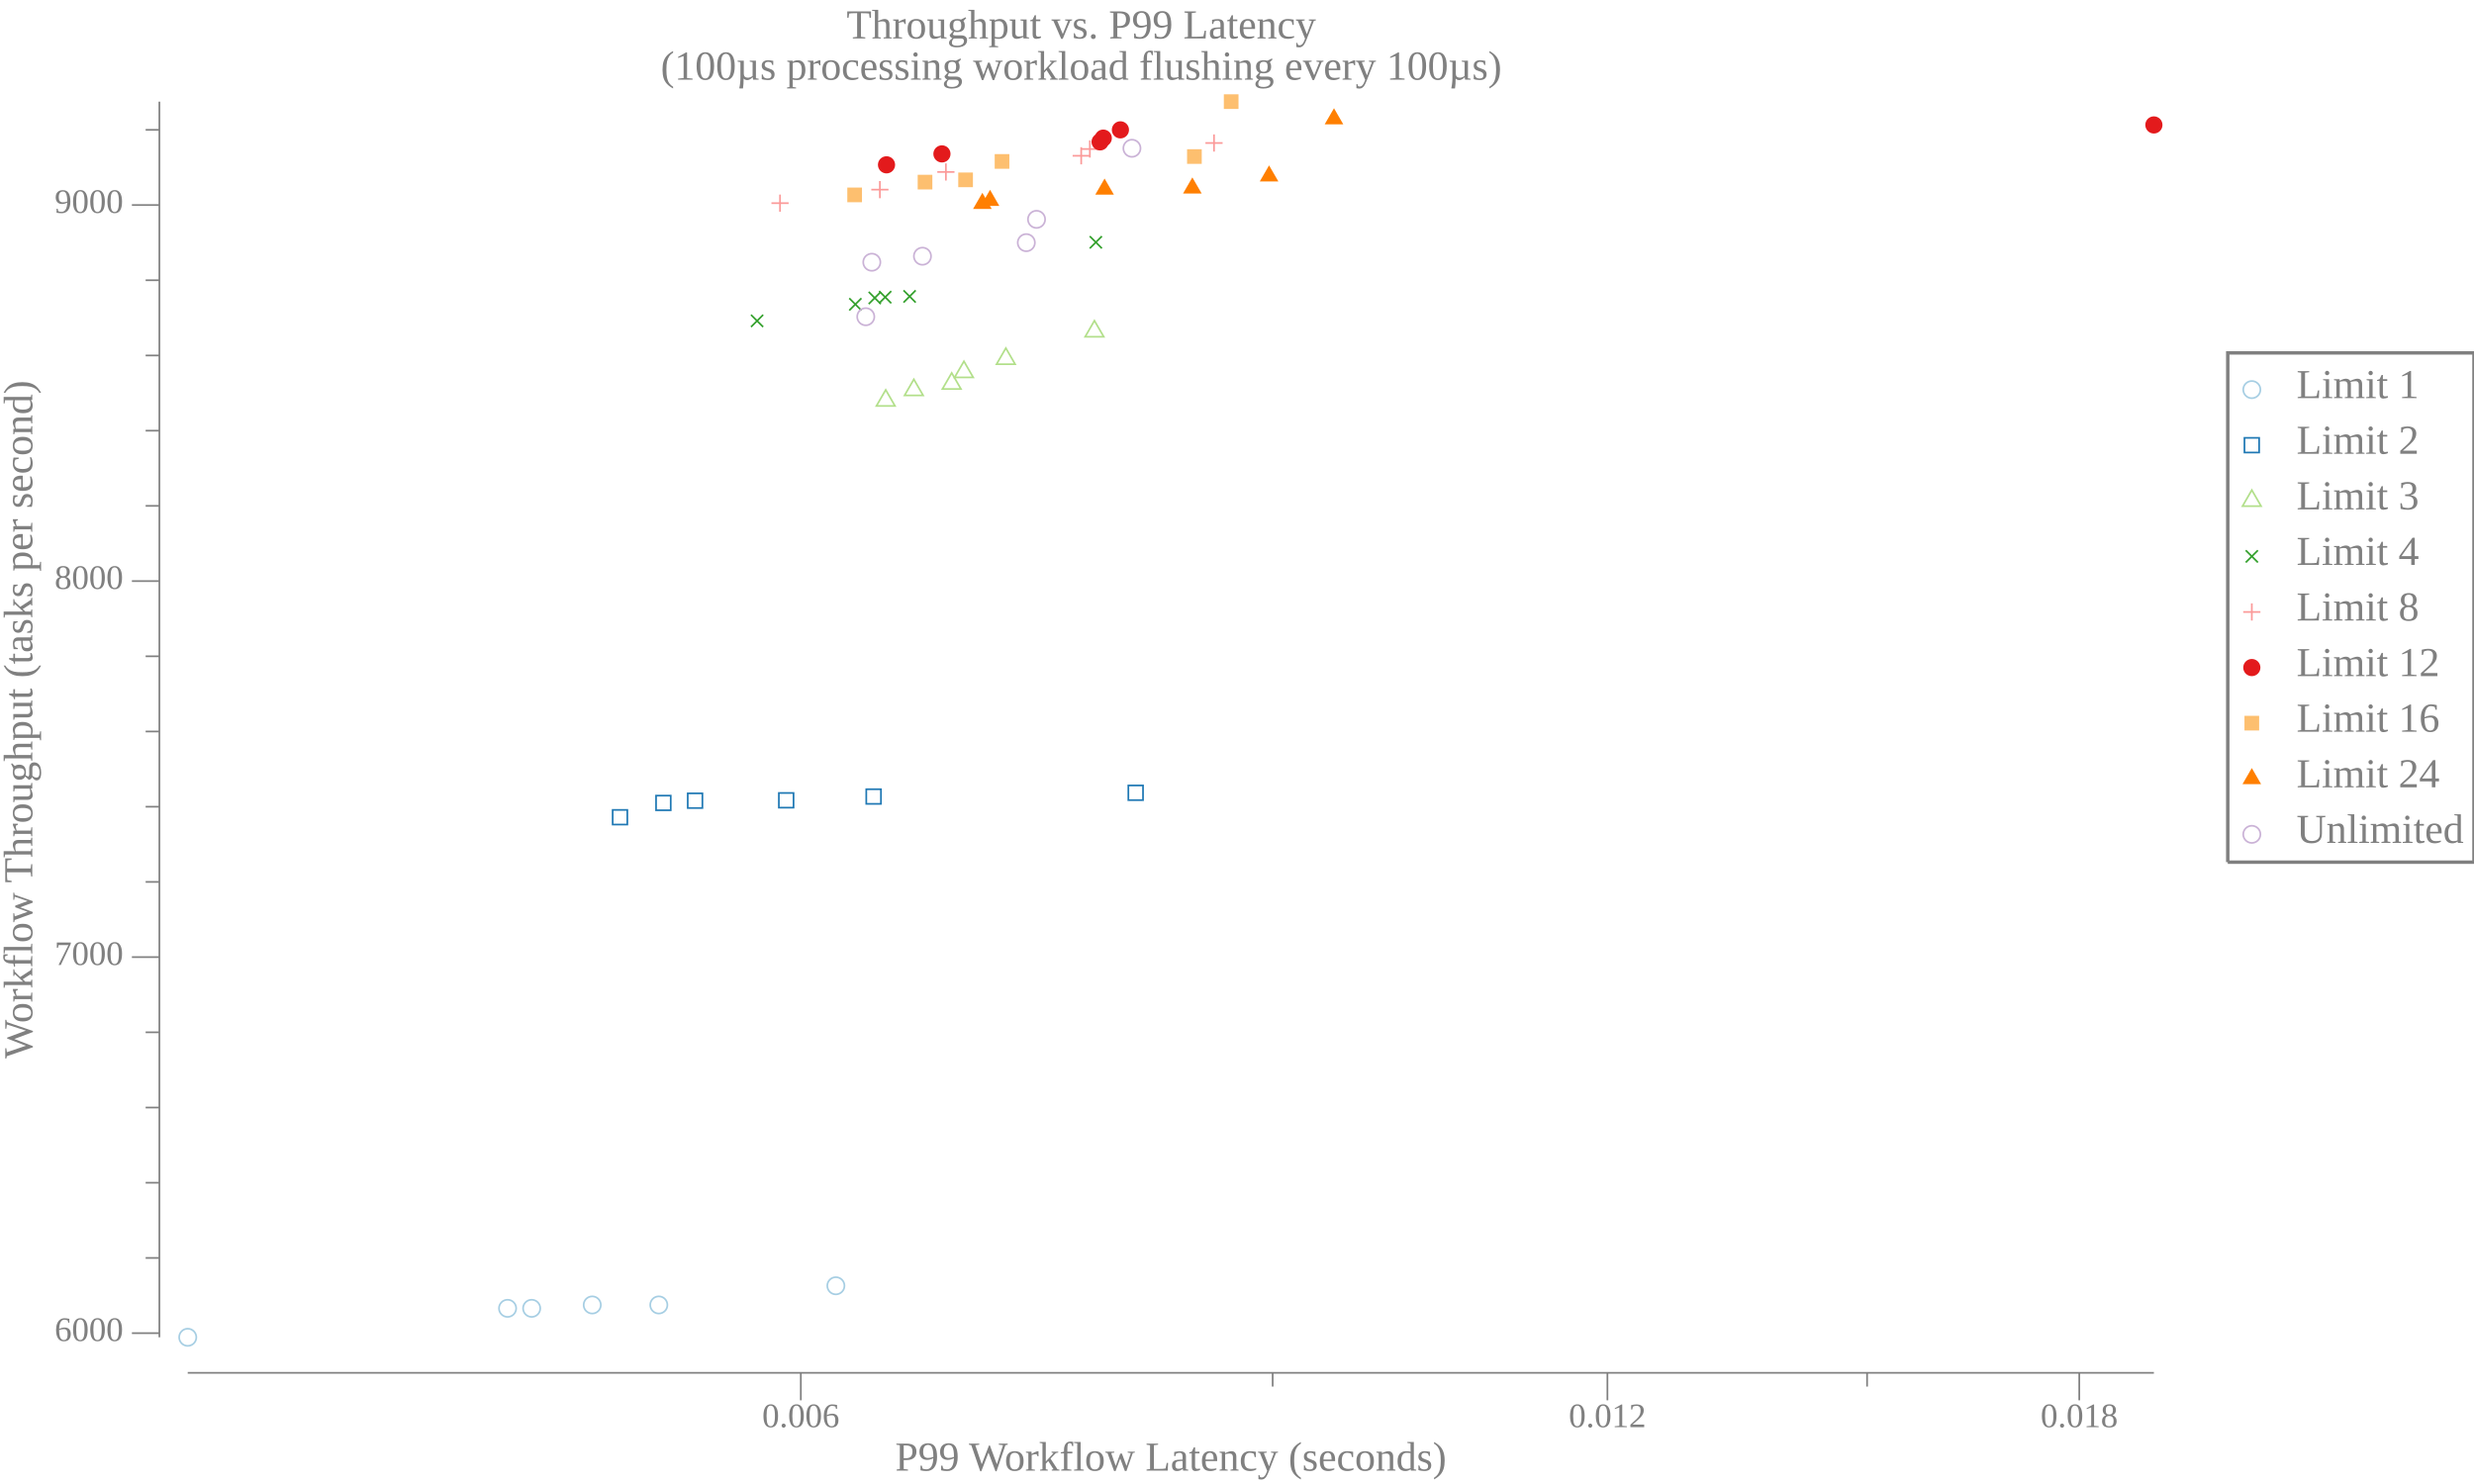
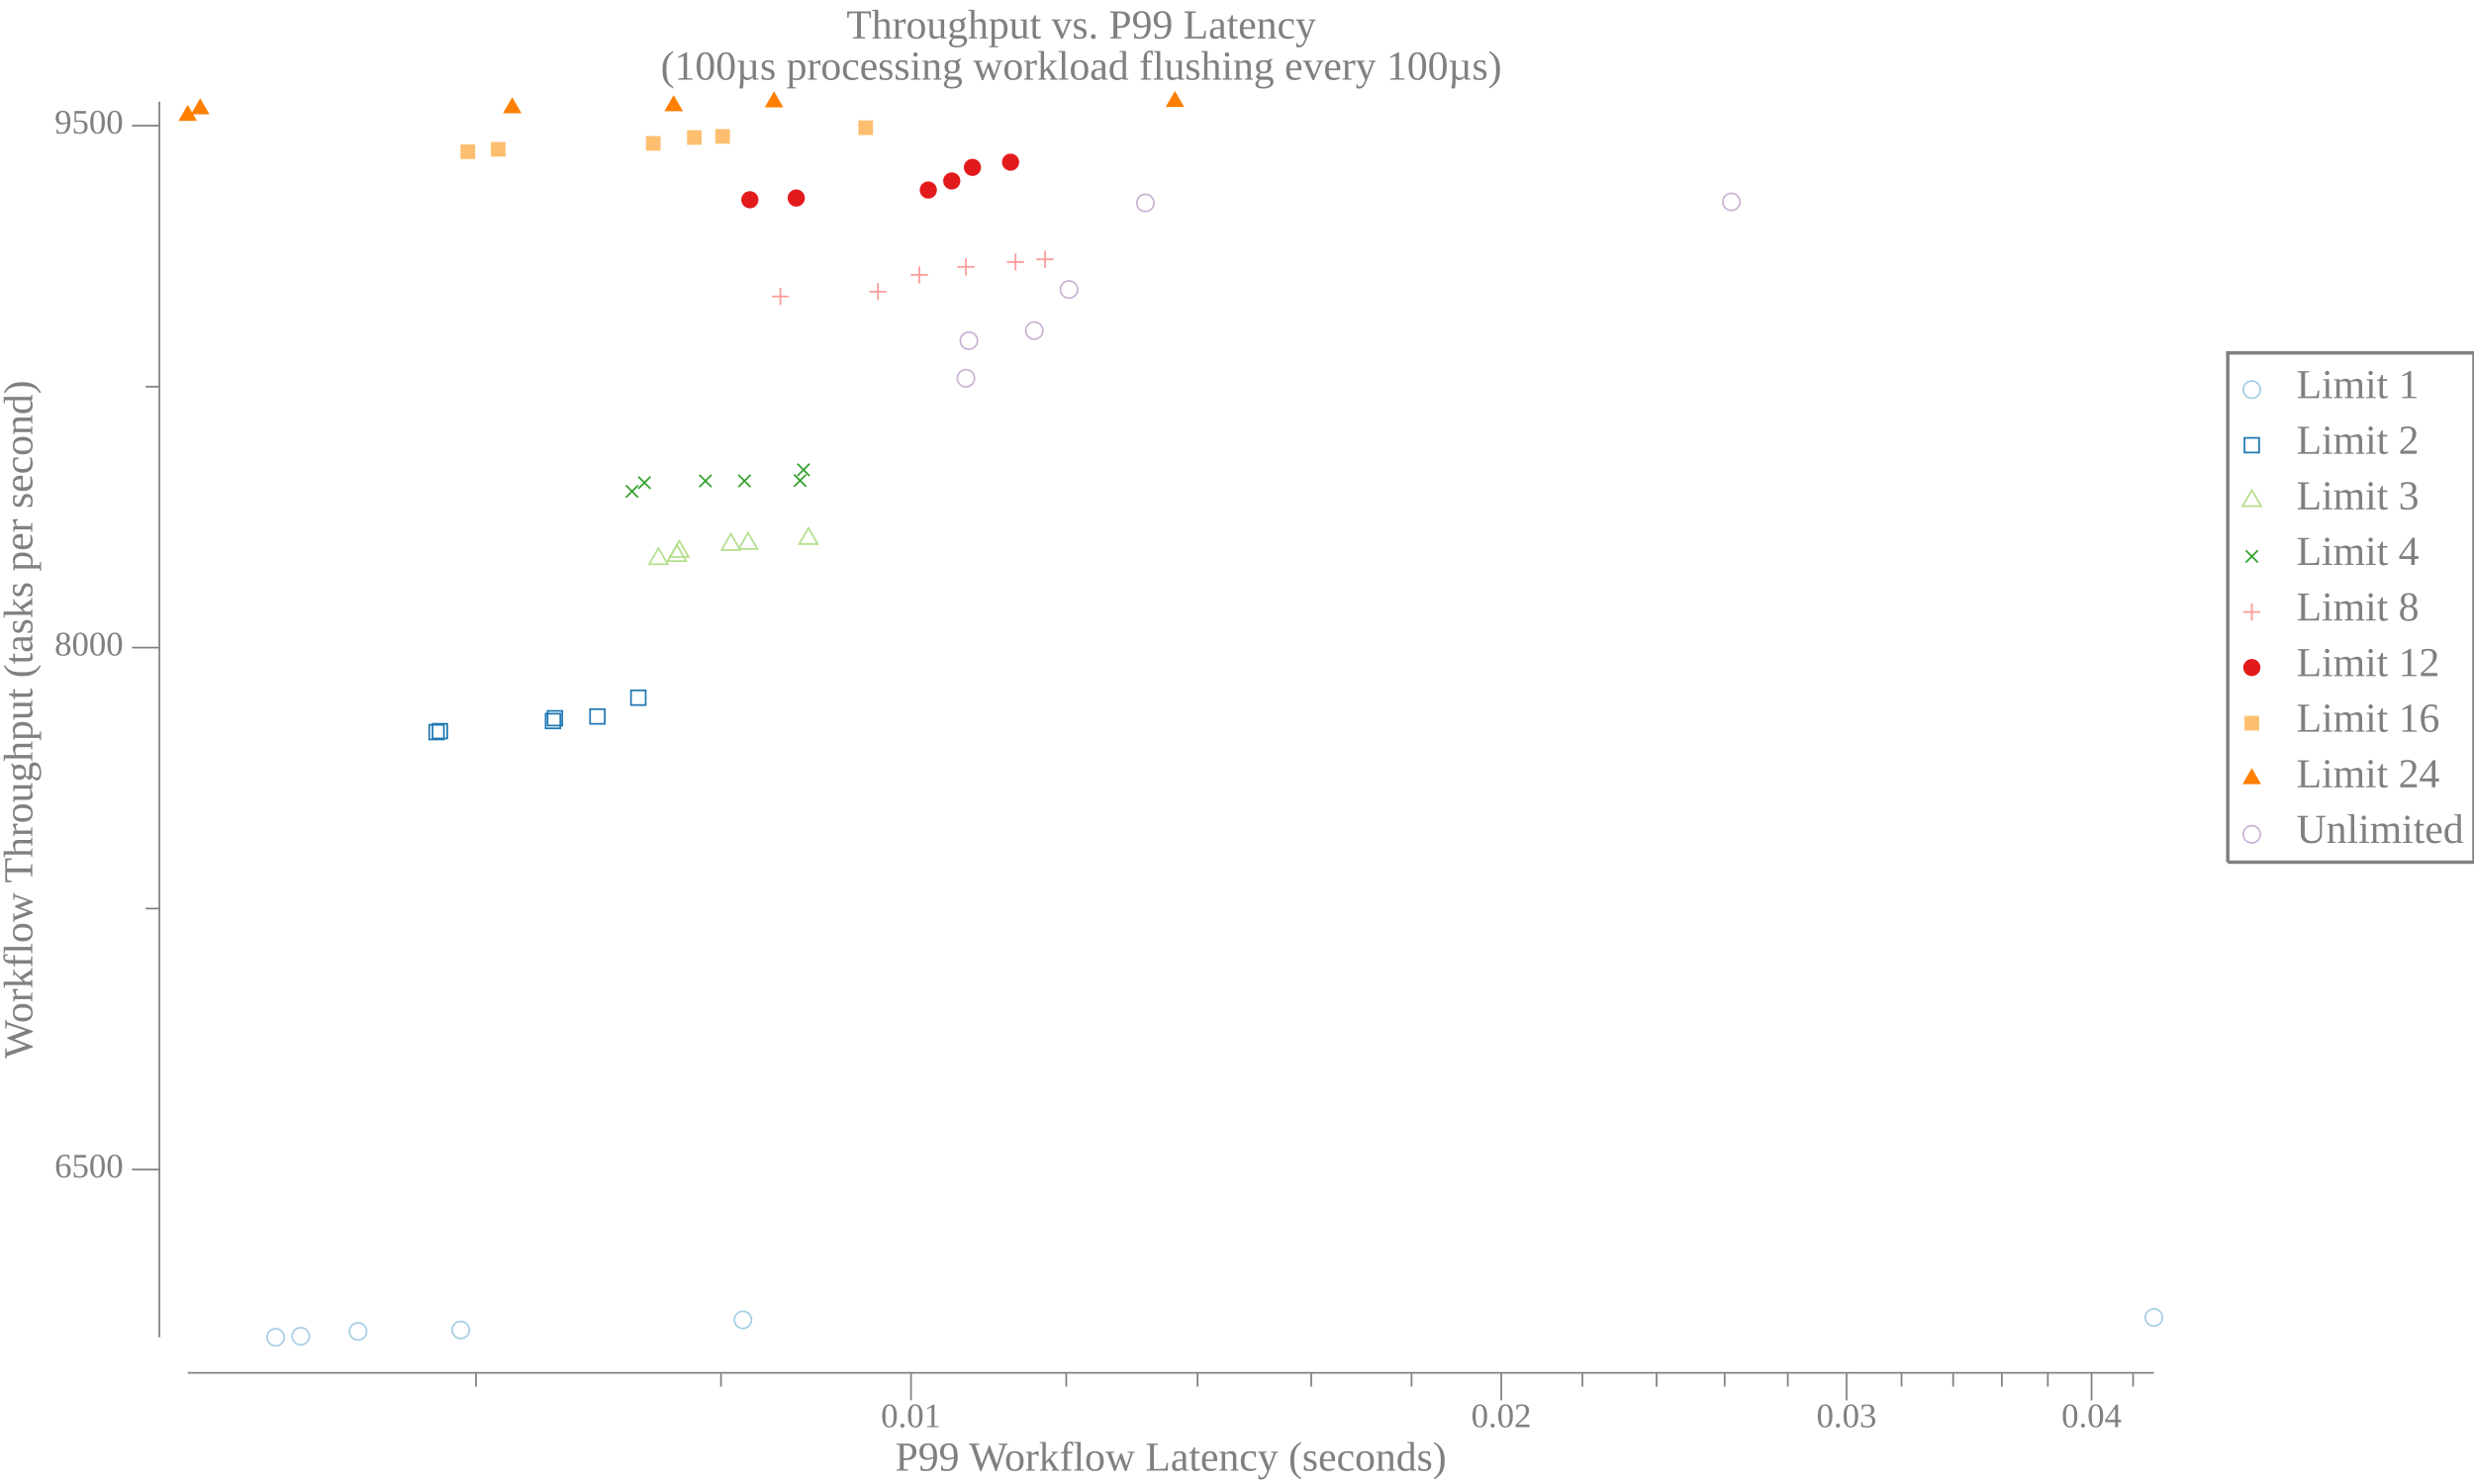
<svg xmlns="http://www.w3.org/2000/svg" width="720pt" height="432pt" viewBox="0 0 720 432">
  <g transform="scale(1, -1) translate(0, -432)">
    <path d="M657.84,318.58A2.5,2.5 0 1 1 652.84,318.58A2.5,2.5 0 1 1 657.84,318.58Z" style="fill:none;stroke:#A6CEE3;stroke-width:0.5" />
    <text x="668.34" y="-316.1" transform="scale(1, -1)" style="font-family:Liberation Serif;font-variant:normal;font-weight:normal;font-style:normal;font-size:12px;fill:#808080">Limit 1</text>
    <path d="M653.2,300.27L657.47,300.27L657.47,304.54L653.2,304.54Z" style="fill:none;stroke:#1F78B4;stroke-width:0.5" />
    <text x="668.34" y="-299.91" transform="scale(1, -1)" style="font-family:Liberation Serif;font-variant:normal;font-weight:normal;font-style:normal;font-size:12px;fill:#808080">Limit 2</text>
    <path d="M655.34,289.34L652.63,284.66L658.04,284.66Z" style="fill:none;stroke:#B2DF8A;stroke-width:0.5" />
    <text x="668.34" y="-283.73" transform="scale(1, -1)" style="font-family:Liberation Serif;font-variant:normal;font-weight:normal;font-style:normal;font-size:12px;fill:#808080">Limit 3</text>
    <path d="M653.57,268.27L657.11,271.8" style="fill:none;stroke:#33A02C;stroke-width:0.5" />
    <path d="M653.57,271.8L657.11,268.27" style="fill:none;stroke:#33A02C;stroke-width:0.5" />
    <text x="668.34" y="-267.55" transform="scale(1, -1)" style="font-family:Liberation Serif;font-variant:normal;font-weight:normal;font-style:normal;font-size:12px;fill:#808080">Limit 4</text>
    <path d="M655.34,256.35L655.34,251.35" style="fill:none;stroke:#FB9A99;stroke-width:0.5" />
    <path d="M652.84,253.85L657.84,253.85" style="fill:none;stroke:#FB9A99;stroke-width:0.5" />
    <text x="668.34" y="-251.36" transform="scale(1, -1)" style="font-family:Liberation Serif;font-variant:normal;font-weight:normal;font-style:normal;font-size:12px;fill:#808080">Limit 8</text>
    <path d="M657.84,237.67A2.5,2.5 0 1 1 652.84,237.67A2.5,2.5 0 1 1 657.84,237.67Z" style="fill:#E31A1C" />
    <text x="668.34" y="-235.18" transform="scale(1, -1)" style="font-family:Liberation Serif;font-variant:normal;font-weight:normal;font-style:normal;font-size:12px;fill:#808080">Limit 12</text>
    <path d="M653.2,219.35L657.47,219.35L657.47,223.62L653.2,223.62Z" style="fill:#FDBF6F" />
    <text x="668.34" y="-219" transform="scale(1, -1)" style="font-family:Liberation Serif;font-variant:normal;font-weight:normal;font-style:normal;font-size:12px;fill:#808080">Limit 16</text>
    <path d="M655.34,208.42L652.63,203.74L658.04,203.74Z" style="fill:#FF7F00" />
    <text x="668.34" y="-202.81" transform="scale(1, -1)" style="font-family:Liberation Serif;font-variant:normal;font-weight:normal;font-style:normal;font-size:12px;fill:#808080">Limit 24</text>
    <path d="M657.84,189.12A2.5,2.5 0 1 1 652.84,189.12A2.5,2.5 0 1 1 657.84,189.12Z" style="fill:none;stroke:#CAB2D6;stroke-width:0.5" />
    <text x="668.34" y="-186.63" transform="scale(1, -1)" style="font-family:Liberation Serif;font-variant:normal;font-weight:normal;font-style:normal;font-size:12px;fill:#808080">Unlimited</text>
    <path d="M648.34,181.02L648.34,329.27L720,329.27L720,181.02L648.34,181.02" style="fill:none;stroke:#808080" />
    <path d="M0,0L629.34,0L629.34,432L0,432Z" style="fill:#-8000000000000000-8000000000000000-8000000000000000;fill-opacity:0" />
    <text x="246.35" y="-420.81" transform="scale(1, -1)" style="font-family:Liberation Serif;font-variant:normal;font-weight:normal;font-style:normal;font-size:12px;fill:#808080">Throughput vs. P99 Latency</text>
    <text x="192.28" y="-408.81" transform="scale(1, -1)" style="font-family:Liberation Serif;font-variant:normal;font-weight:normal;font-style:normal;font-size:12px;fill:#808080">(100µs processing workload flushing every 100µs)</text>
    <text x="260.52" y="-3.902" transform="scale(1, -1)" style="font-family:Liberation Serif;font-variant:normal;font-weight:normal;font-style:normal;font-size:12px;fill:#808080">P99 Workflow Latency (seconds)</text>
-     <text x="221.81" y="-16.541" transform="scale(1, -1)" style="font-family:Liberation Serif;font-variant:normal;font-weight:normal;font-style:normal;font-size:10px;fill:#808080">0.006</text>
-     <text x="456.55" y="-16.541" transform="scale(1, -1)" style="font-family:Liberation Serif;font-variant:normal;font-weight:normal;font-style:normal;font-size:10px;fill:#808080">0.012</text>
-     <text x="593.87" y="-16.541" transform="scale(1, -1)" style="font-family:Liberation Serif;font-variant:normal;font-weight:normal;font-style:normal;font-size:10px;fill:#808080">0.018</text>
-     <path d="M233.06,24.363L233.06,32.363" style="fill:none;stroke:#808080;stroke-width:0.5" />
-     <path d="M467.8,24.363L467.8,32.363" style="fill:none;stroke:#808080;stroke-width:0.5" />
-     <path d="M605.12,24.363L605.12,32.363" style="fill:none;stroke:#808080;stroke-width:0.5" />
-     <path d="M370.38,28.363L370.38,32.363" style="fill:none;stroke:#808080;stroke-width:0.5" />
-     <path d="M543.37,28.363L543.37,32.363" style="fill:none;stroke:#808080;stroke-width:0.5" />
+     <text x="256.38" y="-16.541" transform="scale(1, -1)" style="font-family:Liberation Serif;font-variant:normal;font-weight:normal;font-style:normal;font-size:10px;fill:#808080">0.01</text>
+     <text x="428.16" y="-16.541" transform="scale(1, -1)" style="font-family:Liberation Serif;font-variant:normal;font-weight:normal;font-style:normal;font-size:10px;fill:#808080">0.02</text>
+     <text x="528.65" y="-16.541" transform="scale(1, -1)" style="font-family:Liberation Serif;font-variant:normal;font-weight:normal;font-style:normal;font-size:10px;fill:#808080">0.03</text>
+     <text x="599.95" y="-16.541" transform="scale(1, -1)" style="font-family:Liberation Serif;font-variant:normal;font-weight:normal;font-style:normal;font-size:10px;fill:#808080">0.04</text>
+     <path d="M265.13,24.363L265.13,32.363" style="fill:none;stroke:#808080;stroke-width:0.5" />
+     <path d="M436.91,24.363L436.91,32.363" style="fill:none;stroke:#808080;stroke-width:0.5" />
+     <path d="M537.4,24.363L537.4,32.363" style="fill:none;stroke:#808080;stroke-width:0.5" />
+     <path d="M608.7,24.363L608.7,32.363" style="fill:none;stroke:#808080;stroke-width:0.5" />
+     <path d="M138.53,28.363L138.53,32.363" style="fill:none;stroke:#808080;stroke-width:0.5" />
+     <path d="M209.83,28.363L209.83,32.363" style="fill:none;stroke:#808080;stroke-width:0.5" />
+     <path d="M310.31,28.363L310.31,32.363" style="fill:none;stroke:#808080;stroke-width:0.5" />
+     <path d="M348.52,28.363L348.52,32.363" style="fill:none;stroke:#808080;stroke-width:0.5" />
+     <path d="M381.61,28.363L381.61,32.363" style="fill:none;stroke:#808080;stroke-width:0.5" />
+     <path d="M410.8,28.363L410.8,32.363" style="fill:none;stroke:#808080;stroke-width:0.5" />
+     <path d="M460.53,28.363L460.53,32.363" style="fill:none;stroke:#808080;stroke-width:0.5" />
+     <path d="M482.1,28.363L482.1,32.363" style="fill:none;stroke:#808080;stroke-width:0.5" />
+     <path d="M501.93,28.363L501.93,32.363" style="fill:none;stroke:#808080;stroke-width:0.5" />
+     <path d="M520.3,28.363L520.3,32.363" style="fill:none;stroke:#808080;stroke-width:0.5" />
+     <path d="M553.39,28.363L553.39,32.363" style="fill:none;stroke:#808080;stroke-width:0.5" />
+     <path d="M568.42,28.363L568.42,32.363" style="fill:none;stroke:#808080;stroke-width:0.5" />
+     <path d="M582.58,28.363L582.58,32.363" style="fill:none;stroke:#808080;stroke-width:0.5" />
+     <path d="M595.98,28.363L595.98,32.363" style="fill:none;stroke:#808080;stroke-width:0.5" />
+     <path d="M620.79,28.363L620.79,32.363" style="fill:none;stroke:#808080;stroke-width:0.5" />
    <path d="M54.635,32.363L626.84,32.363" style="fill:none;stroke:#808080;stroke-width:0.5" />
    <g transform="rotate(90)">
      <text x="123.84" y="9.387" transform="scale(1, -1)" style="font-family:Liberation Serif;font-variant:normal;font-weight:normal;font-style:normal;font-size:12px;fill:#808080">Workflow Throughput (tasks per second)</text>
    </g>
-     <text x="15.885" y="-41.628" transform="scale(1, -1)" style="font-family:Liberation Serif;font-variant:normal;font-weight:normal;font-style:normal;font-size:10px;fill:#808080">6000</text>
-     <text x="15.885" y="-151.09" transform="scale(1, -1)" style="font-family:Liberation Serif;font-variant:normal;font-weight:normal;font-style:normal;font-size:10px;fill:#808080">7000</text>
-     <text x="15.885" y="-260.56" transform="scale(1, -1)" style="font-family:Liberation Serif;font-variant:normal;font-weight:normal;font-style:normal;font-size:10px;fill:#808080">8000</text>
-     <text x="15.885" y="-370.02" transform="scale(1, -1)" style="font-family:Liberation Serif;font-variant:normal;font-weight:normal;font-style:normal;font-size:10px;fill:#808080">9000</text>
-     <path d="M38.385,43.913L46.385,43.913" style="fill:none;stroke:#808080;stroke-width:0.5" />
-     <path d="M38.385,153.38L46.385,153.38" style="fill:none;stroke:#808080;stroke-width:0.5" />
-     <path d="M38.385,262.84L46.385,262.84" style="fill:none;stroke:#808080;stroke-width:0.5" />
-     <path d="M38.385,372.31L46.385,372.31" style="fill:none;stroke:#808080;stroke-width:0.5" />
-     <path d="M42.385,65.806L46.385,65.806" style="fill:none;stroke:#808080;stroke-width:0.5" />
-     <path d="M42.385,87.699L46.385,87.699" style="fill:none;stroke:#808080;stroke-width:0.5" />
-     <path d="M42.385,109.59L46.385,109.59" style="fill:none;stroke:#808080;stroke-width:0.5" />
-     <path d="M42.385,131.49L46.385,131.49" style="fill:none;stroke:#808080;stroke-width:0.5" />
-     <path d="M42.385,175.27L46.385,175.27" style="fill:none;stroke:#808080;stroke-width:0.5" />
-     <path d="M42.385,197.16L46.385,197.16" style="fill:none;stroke:#808080;stroke-width:0.5" />
-     <path d="M42.385,219.06L46.385,219.06" style="fill:none;stroke:#808080;stroke-width:0.5" />
-     <path d="M42.385,240.95L46.385,240.95" style="fill:none;stroke:#808080;stroke-width:0.5" />
-     <path d="M42.385,284.74L46.385,284.74" style="fill:none;stroke:#808080;stroke-width:0.5" />
-     <path d="M42.385,306.63L46.385,306.63" style="fill:none;stroke:#808080;stroke-width:0.5" />
-     <path d="M42.385,328.52L46.385,328.52" style="fill:none;stroke:#808080;stroke-width:0.5" />
-     <path d="M42.385,350.42L46.385,350.42" style="fill:none;stroke:#808080;stroke-width:0.5" />
-     <path d="M42.385,394.2L46.385,394.2" style="fill:none;stroke:#808080;stroke-width:0.5" />
+     <text x="15.885" y="-89.249" transform="scale(1, -1)" style="font-family:Liberation Serif;font-variant:normal;font-weight:normal;font-style:normal;font-size:10px;fill:#808080">6500</text>
+     <text x="15.885" y="-241.19" transform="scale(1, -1)" style="font-family:Liberation Serif;font-variant:normal;font-weight:normal;font-style:normal;font-size:10px;fill:#808080">8000</text>
+     <text x="15.885" y="-393.14" transform="scale(1, -1)" style="font-family:Liberation Serif;font-variant:normal;font-weight:normal;font-style:normal;font-size:10px;fill:#808080">9500</text>
+     <path d="M38.385,91.534L46.385,91.534" style="fill:none;stroke:#808080;stroke-width:0.5" />
+     <path d="M38.385,243.48L46.385,243.48" style="fill:none;stroke:#808080;stroke-width:0.5" />
+     <path d="M38.385,395.42L46.385,395.42" style="fill:none;stroke:#808080;stroke-width:0.5" />
+     <path d="M42.385,167.51L46.385,167.51" style="fill:none;stroke:#808080;stroke-width:0.5" />
+     <path d="M42.385,319.45L46.385,319.45" style="fill:none;stroke:#808080;stroke-width:0.5" />
    <path d="M46.385,42.709L46.385,402.41" style="fill:none;stroke:#808080;stroke-width:0.5" />
-     <path d="M57.135,42.709A2.5,2.5 0 1 1 52.135,42.709A2.5,2.5 0 1 1 57.135,42.709Z" style="fill:none;stroke:#A6CEE3;stroke-width:0.5" />
-     <path d="M150.22,51.138A2.5,2.5 0 1 1 145.22,51.138A2.5,2.5 0 1 1 150.22,51.138Z" style="fill:none;stroke:#A6CEE3;stroke-width:0.5" />
-     <path d="M157.23,51.138A2.5,2.5 0 1 1 152.23,51.138A2.5,2.5 0 1 1 157.23,51.138Z" style="fill:none;stroke:#A6CEE3;stroke-width:0.5" />
-     <path d="M174.86,52.123A2.5,2.5 0 1 1 169.86,52.123A2.5,2.5 0 1 1 174.86,52.123Z" style="fill:none;stroke:#A6CEE3;stroke-width:0.5" />
-     <path d="M194.23,52.123A2.5,2.5 0 1 1 189.23,52.123A2.5,2.5 0 1 1 194.23,52.123Z" style="fill:none;stroke:#A6CEE3;stroke-width:0.5" />
-     <path d="M245.76,57.706A2.5,2.5 0 1 1 240.76,57.706A2.5,2.5 0 1 1 245.76,57.706Z" style="fill:none;stroke:#A6CEE3;stroke-width:0.5" />
-     <path d="M178.3,191.97L182.57,191.97L182.57,196.23L178.3,196.23Z" style="fill:none;stroke:#1F78B4;stroke-width:0.5" />
-     <path d="M190.93,196.13L195.2,196.13L195.2,200.39L190.93,200.39Z" style="fill:none;stroke:#1F78B4;stroke-width:0.5" />
-     <path d="M200.15,196.78L204.42,196.78L204.42,201.05L200.15,201.05Z" style="fill:none;stroke:#1F78B4;stroke-width:0.5" />
-     <path d="M226.67,196.89L230.94,196.89L230.94,201.16L226.67,201.16Z" style="fill:none;stroke:#1F78B4;stroke-width:0.5" />
-     <path d="M252.11,197.99L256.38,197.99L256.38,202.25L252.11,202.25Z" style="fill:none;stroke:#1F78B4;stroke-width:0.5" />
-     <path d="M328.38,199.08L332.65,199.08L332.65,203.35L328.38,203.35Z" style="fill:none;stroke:#1F78B4;stroke-width:0.5" />
-     <path d="M257.77,318.51L255.06,313.82L260.47,313.82Z" style="fill:none;stroke:#B2DF8A;stroke-width:0.5" />
-     <path d="M265.95,321.58L263.25,316.89L268.66,316.89Z" style="fill:none;stroke:#B2DF8A;stroke-width:0.5" />
-     <path d="M276.97,323.44L274.26,318.75L279.67,318.75Z" style="fill:none;stroke:#B2DF8A;stroke-width:0.5" />
-     <path d="M280.53,326.83L277.82,322.14L283.23,322.14Z" style="fill:none;stroke:#B2DF8A;stroke-width:0.5" />
-     <path d="M292.73,330.66L290.02,325.98L295.43,325.98Z" style="fill:none;stroke:#B2DF8A;stroke-width:0.5" />
-     <path d="M318.51,338.65L315.81,333.97L321.22,333.97Z" style="fill:none;stroke:#B2DF8A;stroke-width:0.5" />
-     <path d="M218.56,336.83L222.1,340.36" style="fill:none;stroke:#33A02C;stroke-width:0.5" />
-     <path d="M218.56,340.36L222.1,336.83" style="fill:none;stroke:#33A02C;stroke-width:0.5" />
-     <path d="M247.16,341.64L250.7,345.18" style="fill:none;stroke:#33A02C;stroke-width:0.5" />
-     <path d="M247.16,345.18L250.7,341.64" style="fill:none;stroke:#33A02C;stroke-width:0.5" />
-     <path d="M252.81,343.5L256.34,347.04" style="fill:none;stroke:#33A02C;stroke-width:0.5" />
-     <path d="M252.81,347.04L256.34,343.5" style="fill:none;stroke:#33A02C;stroke-width:0.5" />
-     <path d="M255.85,343.72L259.38,347.26" style="fill:none;stroke:#33A02C;stroke-width:0.5" />
-     <path d="M255.85,347.26L259.38,343.72" style="fill:none;stroke:#33A02C;stroke-width:0.5" />
-     <path d="M262.95,343.94L266.49,347.48" style="fill:none;stroke:#33A02C;stroke-width:0.5" />
-     <path d="M262.95,347.48L266.49,343.94" style="fill:none;stroke:#33A02C;stroke-width:0.5" />
-     <path d="M317.15,359.7L320.68,363.24" style="fill:none;stroke:#33A02C;stroke-width:0.5" />
-     <path d="M317.15,363.24L320.68,359.7" style="fill:none;stroke:#33A02C;stroke-width:0.5" />
-     <path d="M227.01,375.36L227.01,370.36" style="fill:none;stroke:#FB9A99;stroke-width:0.5" />
-     <path d="M224.51,372.86L229.51,372.86" style="fill:none;stroke:#FB9A99;stroke-width:0.5" />
-     <path d="M256.07,379.3L256.07,374.3" style="fill:none;stroke:#FB9A99;stroke-width:0.5" />
-     <path d="M253.57,376.8L258.57,376.8" style="fill:none;stroke:#FB9A99;stroke-width:0.5" />
-     <path d="M275.28,384.44L275.28,379.44" style="fill:none;stroke:#FB9A99;stroke-width:0.5" />
-     <path d="M272.78,381.94L277.78,381.94" style="fill:none;stroke:#FB9A99;stroke-width:0.5" />
-     <path d="M314.66,389.15L314.66,384.15" style="fill:none;stroke:#FB9A99;stroke-width:0.5" />
-     <path d="M312.16,386.65L317.16,386.65" style="fill:none;stroke:#FB9A99;stroke-width:0.5" />
-     <path d="M317.18,391.12L317.18,386.12" style="fill:none;stroke:#FB9A99;stroke-width:0.5" />
-     <path d="M314.68,388.62L319.68,388.62" style="fill:none;stroke:#FB9A99;stroke-width:0.5" />
-     <path d="M353.31,392.87L353.31,387.87" style="fill:none;stroke:#FB9A99;stroke-width:0.5" />
-     <path d="M350.81,390.37L355.81,390.37" style="fill:none;stroke:#FB9A99;stroke-width:0.5" />
-     <path d="M260.5,384.02A2.5,2.5 0 1 1 255.5,384.02A2.5,2.5 0 1 1 260.5,384.02Z" style="fill:#E31A1C" />
-     <path d="M276.63,387.2A2.5,2.5 0 1 1 271.63,387.2A2.5,2.5 0 1 1 276.63,387.2Z" style="fill:#E31A1C" />
-     <path d="M322.66,390.7A2.5,2.5 0 1 1 317.66,390.7A2.5,2.5 0 1 1 322.66,390.7Z" style="fill:#E31A1C" />
-     <path d="M323.58,391.79A2.5,2.5 0 1 1 318.58,391.79A2.5,2.5 0 1 1 323.58,391.79Z" style="fill:#E31A1C" />
-     <path d="M328.57,394.2A2.5,2.5 0 1 1 323.57,394.2A2.5,2.5 0 1 1 328.57,394.2Z" style="fill:#E31A1C" />
-     <path d="M629.34,395.63A2.5,2.5 0 1 1 624.34,395.63A2.5,2.5 0 1 1 629.34,395.63Z" style="fill:#E31A1C" />
-     <path d="M246.59,373.13L250.86,373.13L250.86,377.4L246.59,377.4Z" style="fill:#FDBF6F" />
-     <path d="M267.07,376.85L271.34,376.85L271.34,381.12L267.07,381.12Z" style="fill:#FDBF6F" />
-     <path d="M278.88,377.51L283.15,377.51L283.15,381.78L278.88,381.78Z" style="fill:#FDBF6F" />
-     <path d="M289.48,382.87L293.75,382.87L293.75,387.14L289.48,387.14Z" style="fill:#FDBF6F" />
-     <path d="M345.47,384.3L349.74,384.3L349.74,388.56L345.47,388.56Z" style="fill:#FDBF6F" />
-     <path d="M356.17,400.28L360.44,400.28L360.44,404.55L356.17,404.55Z" style="fill:#FDBF6F" />
-     <path d="M285.9,375.87L283.19,371.18L288.61,371.18Z" style="fill:#FF7F00" />
-     <path d="M288.13,376.75L285.42,372.06L290.83,372.06Z" style="fill:#FF7F00" />
-     <path d="M321.46,380.03L318.76,375.34L324.17,375.34Z" style="fill:#FF7F00" />
-     <path d="M347.01,380.36L344.3,375.67L349.72,375.67Z" style="fill:#FF7F00" />
-     <path d="M369.33,383.86L366.63,379.18L372.04,379.18Z" style="fill:#FF7F00" />
-     <path d="M388.23,400.5L385.52,395.81L390.93,395.81Z" style="fill:#FF7F00" />
-     <path d="M254.46,339.8A2.5,2.5 0 1 1 249.46,339.8A2.5,2.5 0 1 1 254.46,339.8Z" style="fill:none;stroke:#CAB2D6;stroke-width:0.5" />
-     <path d="M256.22,355.67A2.5,2.5 0 1 1 251.22,355.67A2.5,2.5 0 1 1 256.22,355.67Z" style="fill:none;stroke:#CAB2D6;stroke-width:0.5" />
-     <path d="M270.96,357.42A2.5,2.5 0 1 1 265.96,357.42A2.5,2.5 0 1 1 270.96,357.42Z" style="fill:none;stroke:#CAB2D6;stroke-width:0.5" />
-     <path d="M301.18,361.36A2.5,2.5 0 1 1 296.18,361.36A2.5,2.5 0 1 1 301.18,361.36Z" style="fill:none;stroke:#CAB2D6;stroke-width:0.5" />
-     <path d="M304.16,368.15A2.5,2.5 0 1 1 299.16,368.15A2.5,2.5 0 1 1 304.16,368.15Z" style="fill:none;stroke:#CAB2D6;stroke-width:0.5" />
-     <path d="M331.92,388.84A2.5,2.5 0 1 1 326.92,388.84A2.5,2.5 0 1 1 331.92,388.84Z" style="fill:none;stroke:#CAB2D6;stroke-width:0.5" />
+     <path d="M82.729,42.709A2.5,2.5 0 1 1 77.729,42.709A2.5,2.5 0 1 1 82.729,42.709Z" style="fill:none;stroke:#A6CEE3;stroke-width:0.5" />
+     <path d="M90.026,43.013A2.5,2.5 0 1 1 85.026,43.013A2.5,2.5 0 1 1 90.026,43.013Z" style="fill:none;stroke:#A6CEE3;stroke-width:0.5" />
+     <path d="M106.7,44.431A2.5,2.5 0 1 1 101.7,44.431A2.5,2.5 0 1 1 106.7,44.431Z" style="fill:none;stroke:#A6CEE3;stroke-width:0.5" />
+     <path d="M136.59,44.836A2.5,2.5 0 1 1 131.59,44.836A2.5,2.5 0 1 1 136.59,44.836Z" style="fill:none;stroke:#A6CEE3;stroke-width:0.5" />
+     <path d="M218.71,47.774A2.5,2.5 0 1 1 213.71,47.774A2.5,2.5 0 1 1 218.71,47.774Z" style="fill:none;stroke:#A6CEE3;stroke-width:0.5" />
+     <path d="M629.34,48.483A2.5,2.5 0 1 1 624.34,48.483A2.5,2.5 0 1 1 629.34,48.483Z" style="fill:none;stroke:#A6CEE3;stroke-width:0.5" />
+     <path d="M124.92,216.73L129.19,216.73L129.19,221L124.92,221Z" style="fill:none;stroke:#1F78B4;stroke-width:0.5" />
+     <path d="M125.89,217.03L130.16,217.03L130.16,221.3L125.89,221.3Z" style="fill:none;stroke:#1F78B4;stroke-width:0.5" />
+     <path d="M158.8,219.97L163.07,219.97L163.07,224.24L158.8,224.24Z" style="fill:none;stroke:#1F78B4;stroke-width:0.5" />
+     <path d="M159.36,220.78L163.63,220.78L163.63,225.05L159.36,225.05Z" style="fill:none;stroke:#1F78B4;stroke-width:0.5" />
+     <path d="M171.73,221.29L176,221.29L176,225.56L171.73,225.56Z" style="fill:none;stroke:#1F78B4;stroke-width:0.5" />
+     <path d="M183.64,226.76L187.91,226.76L187.91,231.03L183.64,231.03Z" style="fill:none;stroke:#1F78B4;stroke-width:0.5" />
+     <path d="M191.63,272.43L188.92,267.75L194.34,267.75Z" style="fill:none;stroke:#B2DF8A;stroke-width:0.5" />
+     <path d="M197.01,273.35L194.3,268.66L199.71,268.66Z" style="fill:none;stroke:#B2DF8A;stroke-width:0.5" />
+     <path d="M197.7,274.56L194.99,269.87L200.4,269.87Z" style="fill:none;stroke:#B2DF8A;stroke-width:0.5" />
+     <path d="M212.7,276.59L210,271.9L215.41,271.9Z" style="fill:none;stroke:#B2DF8A;stroke-width:0.5" />
+     <path d="M217.72,276.89L215.02,272.2L220.43,272.2Z" style="fill:none;stroke:#B2DF8A;stroke-width:0.5" />
+     <path d="M235.28,278.31L232.57,273.62L237.98,273.62Z" style="fill:none;stroke:#B2DF8A;stroke-width:0.5" />
+     <path d="M182.16,287.19L185.7,290.73" style="fill:none;stroke:#33A02C;stroke-width:0.5" />
+     <path d="M182.16,290.73L185.7,287.19" style="fill:none;stroke:#33A02C;stroke-width:0.5" />
+     <path d="M185.77,289.72L189.31,293.26" style="fill:none;stroke:#33A02C;stroke-width:0.5" />
+     <path d="M185.77,293.26L189.31,289.72" style="fill:none;stroke:#33A02C;stroke-width:0.5" />
+     <path d="M203.53,290.23L207.07,293.77" style="fill:none;stroke:#33A02C;stroke-width:0.5" />
+     <path d="M203.53,293.77L207.07,290.23" style="fill:none;stroke:#33A02C;stroke-width:0.5" />
+     <path d="M214.89,290.23L218.43,293.77" style="fill:none;stroke:#33A02C;stroke-width:0.5" />
+     <path d="M214.89,293.77L218.43,290.23" style="fill:none;stroke:#33A02C;stroke-width:0.5" />
+     <path d="M231.08,290.33L234.61,293.87" style="fill:none;stroke:#33A02C;stroke-width:0.5" />
+     <path d="M231.08,293.87L234.61,290.33" style="fill:none;stroke:#33A02C;stroke-width:0.5" />
+     <path d="M232.07,293.47L235.61,297.01" style="fill:none;stroke:#33A02C;stroke-width:0.5" />
+     <path d="M232.07,297.01L235.61,293.47" style="fill:none;stroke:#33A02C;stroke-width:0.5" />
+     <path d="M227.11,348.19L227.11,343.19" style="fill:none;stroke:#FB9A99;stroke-width:0.5" />
+     <path d="M224.61,345.69L229.61,345.69" style="fill:none;stroke:#FB9A99;stroke-width:0.5" />
+     <path d="M255.51,349.6L255.51,344.6" style="fill:none;stroke:#FB9A99;stroke-width:0.5" />
+     <path d="M253.01,347.1L258.01,347.1" style="fill:none;stroke:#FB9A99;stroke-width:0.5" />
+     <path d="M267.55,354.47L267.55,349.47" style="fill:none;stroke:#FB9A99;stroke-width:0.5" />
+     <path d="M265.05,351.97L270.05,351.97" style="fill:none;stroke:#FB9A99;stroke-width:0.5" />
+     <path d="M281.11,356.8L281.11,351.8" style="fill:none;stroke:#FB9A99;stroke-width:0.5" />
+     <path d="M278.61,354.3L283.61,354.3" style="fill:none;stroke:#FB9A99;stroke-width:0.5" />
+     <path d="M295.55,358.21L295.55,353.21" style="fill:none;stroke:#FB9A99;stroke-width:0.5" />
+     <path d="M293.05,355.71L298.05,355.71" style="fill:none;stroke:#FB9A99;stroke-width:0.5" />
+     <path d="M304.15,359.02L304.15,354.02" style="fill:none;stroke:#FB9A99;stroke-width:0.5" />
+     <path d="M301.65,356.52L306.65,356.52" style="fill:none;stroke:#FB9A99;stroke-width:0.5" />
+     <path d="M220.73,373.85A2.5,2.5 0 1 1 215.73,373.85A2.5,2.5 0 1 1 220.73,373.85Z" style="fill:#E31A1C" />
+     <path d="M234.23,374.35A2.5,2.5 0 1 1 229.23,374.35A2.5,2.5 0 1 1 234.23,374.35Z" style="fill:#E31A1C" />
+     <path d="M272.66,376.68A2.5,2.5 0 1 1 267.66,376.68A2.5,2.5 0 1 1 272.66,376.68Z" style="fill:#E31A1C" />
+     <path d="M279.49,379.32A2.5,2.5 0 1 1 274.49,379.32A2.5,2.5 0 1 1 279.49,379.32Z" style="fill:#E31A1C" />
+     <path d="M285.5,383.27A2.5,2.5 0 1 1 280.5,383.27A2.5,2.5 0 1 1 285.5,383.27Z" style="fill:#E31A1C" />
+     <path d="M296.6,384.79A2.5,2.5 0 1 1 291.6,384.79A2.5,2.5 0 1 1 296.6,384.79Z" style="fill:#E31A1C" />
+     <path d="M134.01,385.69L138.28,385.69L138.28,389.96L134.01,389.96Z" style="fill:#FDBF6F" />
+     <path d="M142.87,386.4L147.13,386.4L147.13,390.67L142.87,390.67Z" style="fill:#FDBF6F" />
+     <path d="M187.99,388.12L192.26,388.12L192.26,392.39L187.99,392.39Z" style="fill:#FDBF6F" />
+     <path d="M199.95,389.84L204.21,389.84L204.21,394.11L199.95,394.11Z" style="fill:#FDBF6F" />
+     <path d="M208.16,390.15L212.43,390.15L212.43,394.42L208.16,394.42Z" style="fill:#FDBF6F" />
+     <path d="M249.81,392.68L254.08,392.68L254.08,396.95L249.81,396.95Z" style="fill:#FDBF6F" />
+     <path d="M54.635,401.49L51.928,396.8L57.341,396.8Z" style="fill:#FF7F00" />
+     <path d="M58.263,403.41L55.556,398.72L60.969,398.72Z" style="fill:#FF7F00" />
+     <path d="M149.08,403.71L146.37,399.03L151.78,399.03Z" style="fill:#FF7F00" />
+     <path d="M196.05,404.32L193.34,399.63L198.76,399.63Z" style="fill:#FF7F00" />
+     <path d="M225.27,405.44L222.56,400.75L227.97,400.75Z" style="fill:#FF7F00" />
+     <path d="M341.93,405.54L339.23,400.85L344.64,400.85Z" style="fill:#FF7F00" />
+     <path d="M283.61,321.88A2.5,2.5 0 1 1 278.61,321.88A2.5,2.5 0 1 1 283.61,321.88Z" style="fill:none;stroke:#CAB2D6;stroke-width:0.5" />
+     <path d="M284.47,332.82A2.5,2.5 0 1 1 279.47,332.82A2.5,2.5 0 1 1 284.47,332.82Z" style="fill:none;stroke:#CAB2D6;stroke-width:0.5" />
+     <path d="M303.51,335.76A2.5,2.5 0 1 1 298.51,335.76A2.5,2.5 0 1 1 303.51,335.76Z" style="fill:none;stroke:#CAB2D6;stroke-width:0.5" />
+     <path d="M313.61,347.71A2.5,2.5 0 1 1 308.61,347.71A2.5,2.5 0 1 1 313.61,347.71Z" style="fill:none;stroke:#CAB2D6;stroke-width:0.5" />
+     <path d="M335.84,372.93A2.5,2.5 0 1 1 330.84,372.93A2.5,2.5 0 1 1 335.84,372.93Z" style="fill:none;stroke:#CAB2D6;stroke-width:0.5" />
+     <path d="M506.37,373.24A2.5,2.5 0 1 1 501.37,373.24A2.5,2.5 0 1 1 506.37,373.24Z" style="fill:none;stroke:#CAB2D6;stroke-width:0.5" />
  </g>
</svg>
